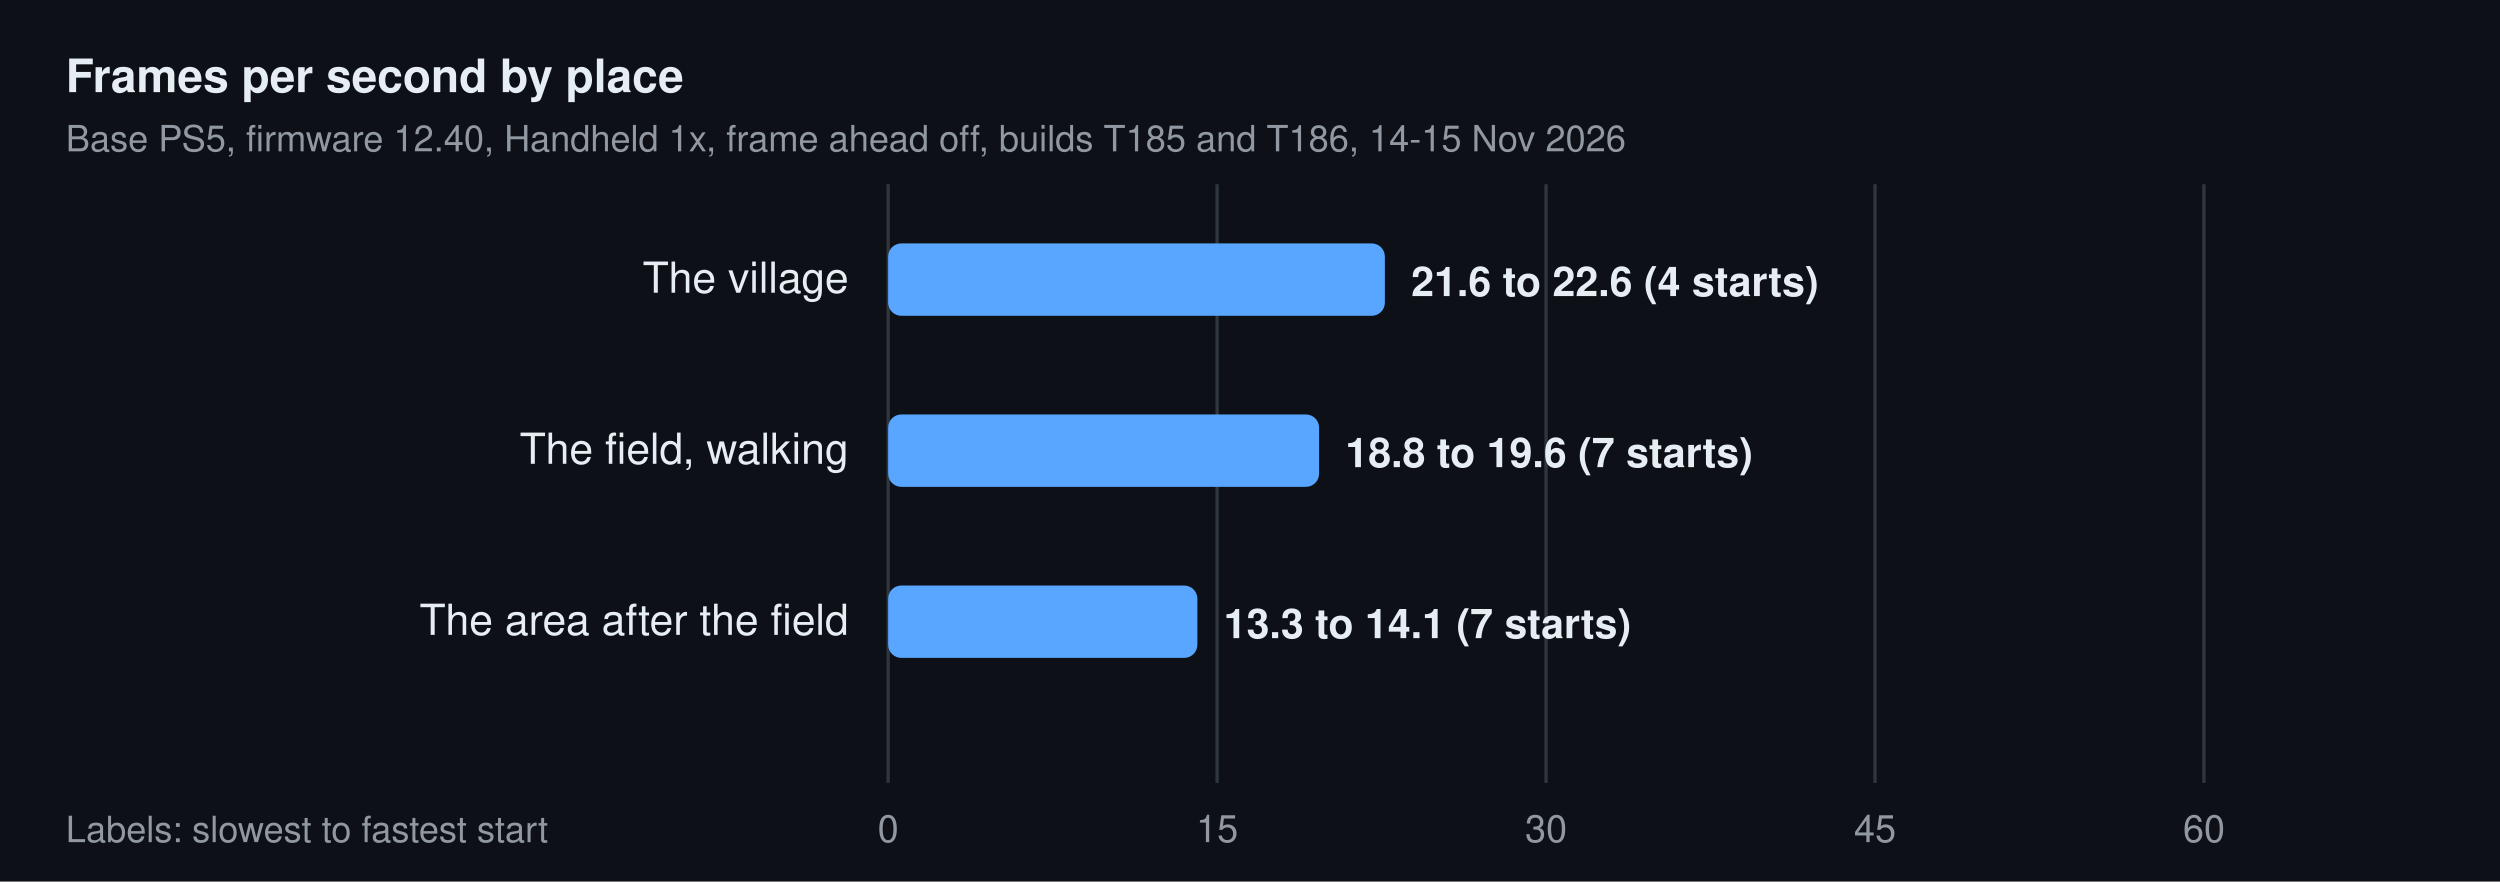
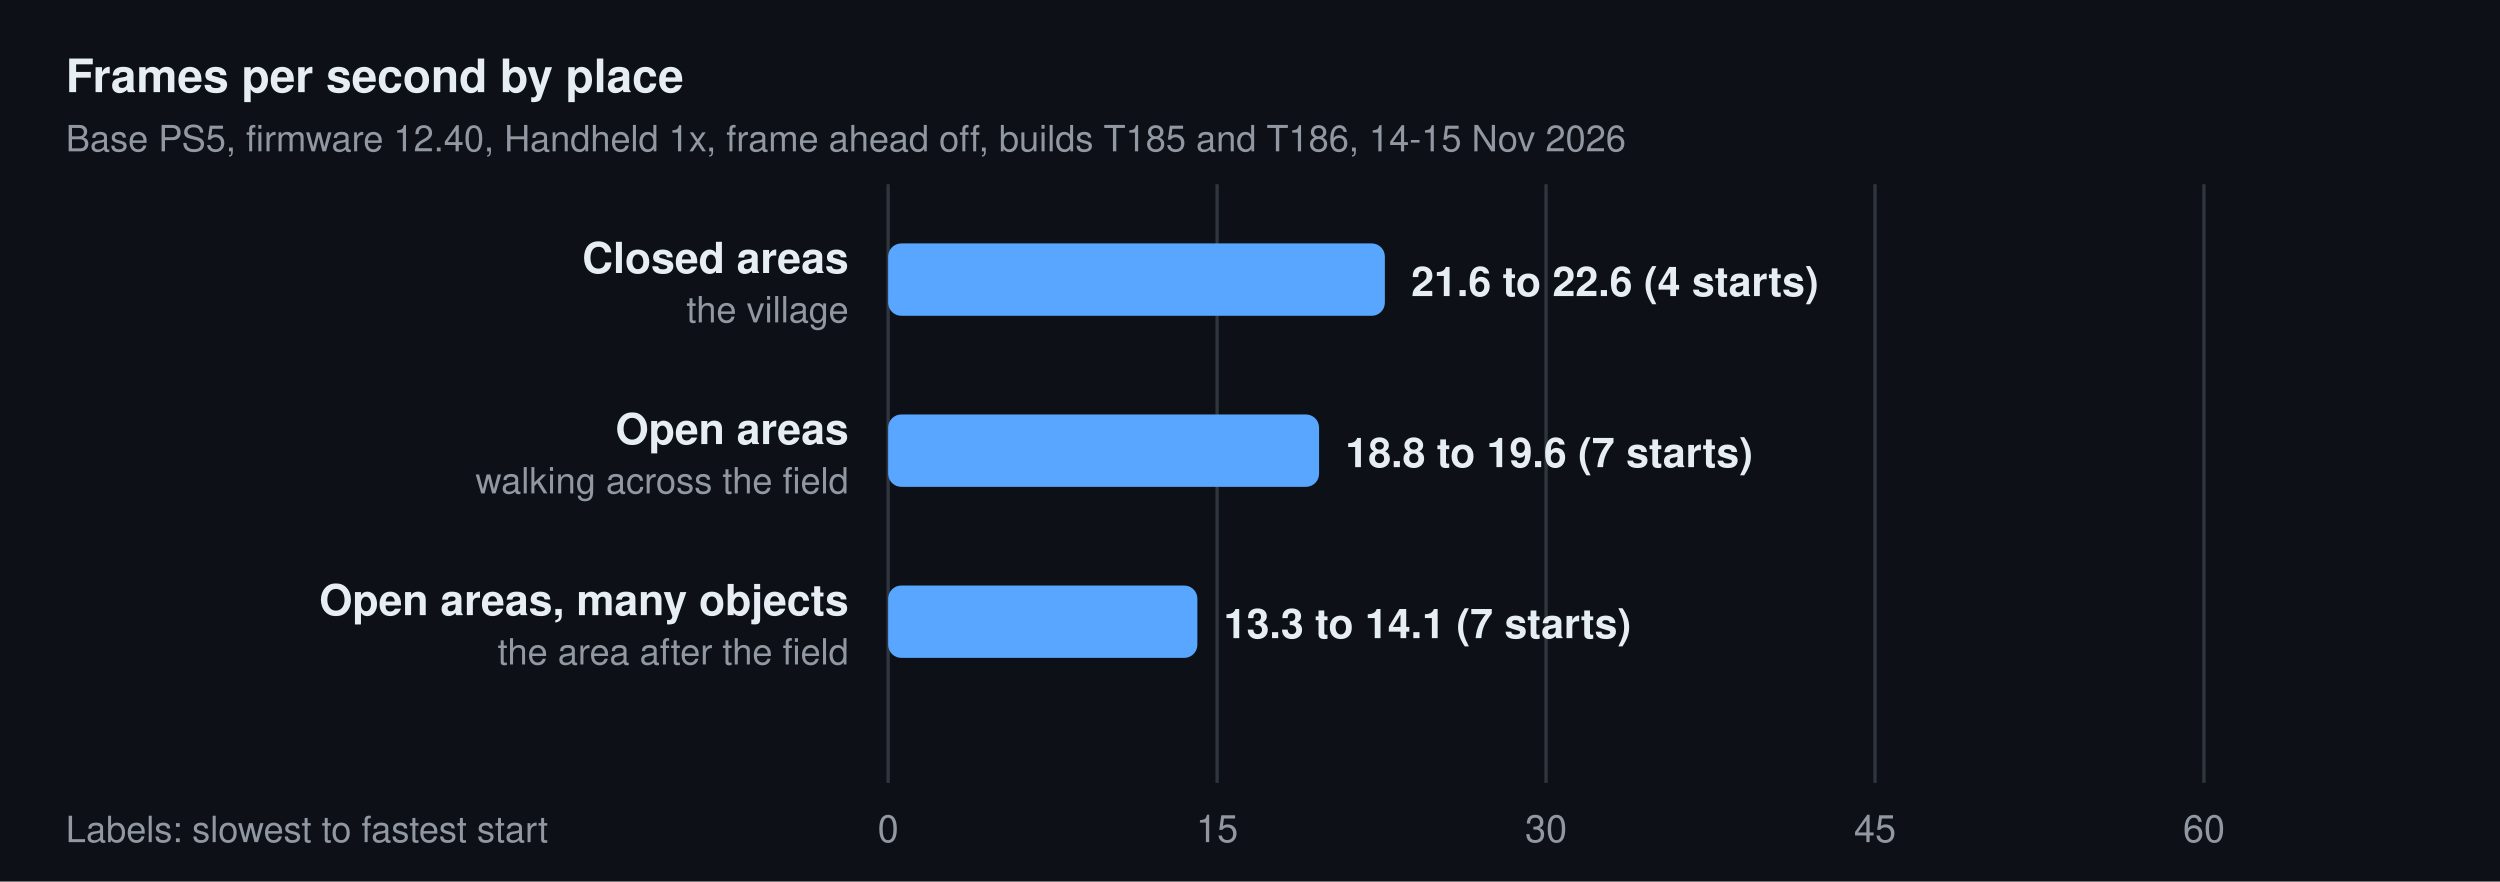
<svg xmlns="http://www.w3.org/2000/svg" viewBox="0 0 760 268" width="760" height="268" role="img" aria-label="Frames per second by place">
  <rect width="760" height="268" fill="#0d1117" />
  <text x="20" y="28" font-family="-apple-system,Segoe UI,Helvetica,Arial,sans-serif" font-size="14" font-weight="600" fill="#e6edf3">Frames per second by place</text>
  <text x="20" y="46" font-family="-apple-system,Segoe UI,Helvetica,Arial,sans-serif" font-size="11" fill="#9198a1">Base PS5, firmware 12.40, Handheld 1x, frame ahead off, builds T185 and T186, 14-15 Nov 2026</text>
  <line x1="270" y1="56" x2="270" y2="238" stroke="#30363d" stroke-width="1" />
  <text x="270" y="256" text-anchor="middle" font-family="-apple-system,Segoe UI,Helvetica,Arial,sans-serif" font-size="11.5" fill="#9198a1">0</text>
  <line x1="370" y1="56" x2="370" y2="238" stroke="#30363d" stroke-width="1" />
  <text x="370" y="256" text-anchor="middle" font-family="-apple-system,Segoe UI,Helvetica,Arial,sans-serif" font-size="11.5" fill="#9198a1">15</text>
  <line x1="470" y1="56" x2="470" y2="238" stroke="#30363d" stroke-width="1" />
  <text x="470" y="256" text-anchor="middle" font-family="-apple-system,Segoe UI,Helvetica,Arial,sans-serif" font-size="11.5" fill="#9198a1">30</text>
  <line x1="570" y1="56" x2="570" y2="238" stroke="#30363d" stroke-width="1" />
  <text x="570" y="256" text-anchor="middle" font-family="-apple-system,Segoe UI,Helvetica,Arial,sans-serif" font-size="11.5" fill="#9198a1">45</text>
  <line x1="670" y1="56" x2="670" y2="238" stroke="#30363d" stroke-width="1" />
  <text x="670" y="256" text-anchor="middle" font-family="-apple-system,Segoe UI,Helvetica,Arial,sans-serif" font-size="11.5" fill="#9198a1">60</text>
  <text x="20" y="256" font-family="-apple-system,Segoe UI,Helvetica,Arial,sans-serif" font-size="11" fill="#9198a1">Labels: slowest to fastest start</text>
-   <text x="258" y="89" text-anchor="end" font-family="-apple-system,Segoe UI,Helvetica,Arial,sans-serif" font-size="13" fill="#e6edf3">The village</text>
+   <text x="258" y="83" text-anchor="end" font-family="-apple-system,Segoe UI,Helvetica,Arial,sans-serif" font-size="13" font-weight="600" fill="#e6edf3">Closed areas</text>
+   <text x="258" y="98" text-anchor="end" font-family="-apple-system,Segoe UI,Helvetica,Arial,sans-serif" font-size="11" fill="#9198a1">the village</text>
  <rect x="270" y="74" width="151" height="22" rx="4" fill="#58a6ff" />
  <text x="429" y="90" font-family="-apple-system,Segoe UI,Helvetica,Arial,sans-serif" font-size="12.5" font-weight="600" fill="#e6edf3">21.6 to 22.6  (4 starts)</text>
-   <text x="258" y="141" text-anchor="end" font-family="-apple-system,Segoe UI,Helvetica,Arial,sans-serif" font-size="13" fill="#e6edf3">The field, walking</text>
+   <text x="258" y="135" text-anchor="end" font-family="-apple-system,Segoe UI,Helvetica,Arial,sans-serif" font-size="13" font-weight="600" fill="#e6edf3">Open areas</text>
+   <text x="258" y="150" text-anchor="end" font-family="-apple-system,Segoe UI,Helvetica,Arial,sans-serif" font-size="11" fill="#9198a1">walking across the field</text>
  <rect x="270" y="126" width="131" height="22" rx="4" fill="#58a6ff" />
  <text x="409" y="142" font-family="-apple-system,Segoe UI,Helvetica,Arial,sans-serif" font-size="12.5" font-weight="600" fill="#e6edf3">18.8 to 19.6  (7 starts)</text>
-   <text x="258" y="193" text-anchor="end" font-family="-apple-system,Segoe UI,Helvetica,Arial,sans-serif" font-size="13" fill="#e6edf3">The area after the field</text>
+   <text x="258" y="187" text-anchor="end" font-family="-apple-system,Segoe UI,Helvetica,Arial,sans-serif" font-size="13" font-weight="600" fill="#e6edf3">Open areas, many objects</text>
+   <text x="258" y="202" text-anchor="end" font-family="-apple-system,Segoe UI,Helvetica,Arial,sans-serif" font-size="11" fill="#9198a1">the area after the field</text>
  <rect x="270" y="178" width="94" height="22" rx="4" fill="#58a6ff" />
  <text x="372" y="194" font-family="-apple-system,Segoe UI,Helvetica,Arial,sans-serif" font-size="12.5" font-weight="600" fill="#e6edf3">13.3 to 14.1  (7 starts)</text>
</svg>
